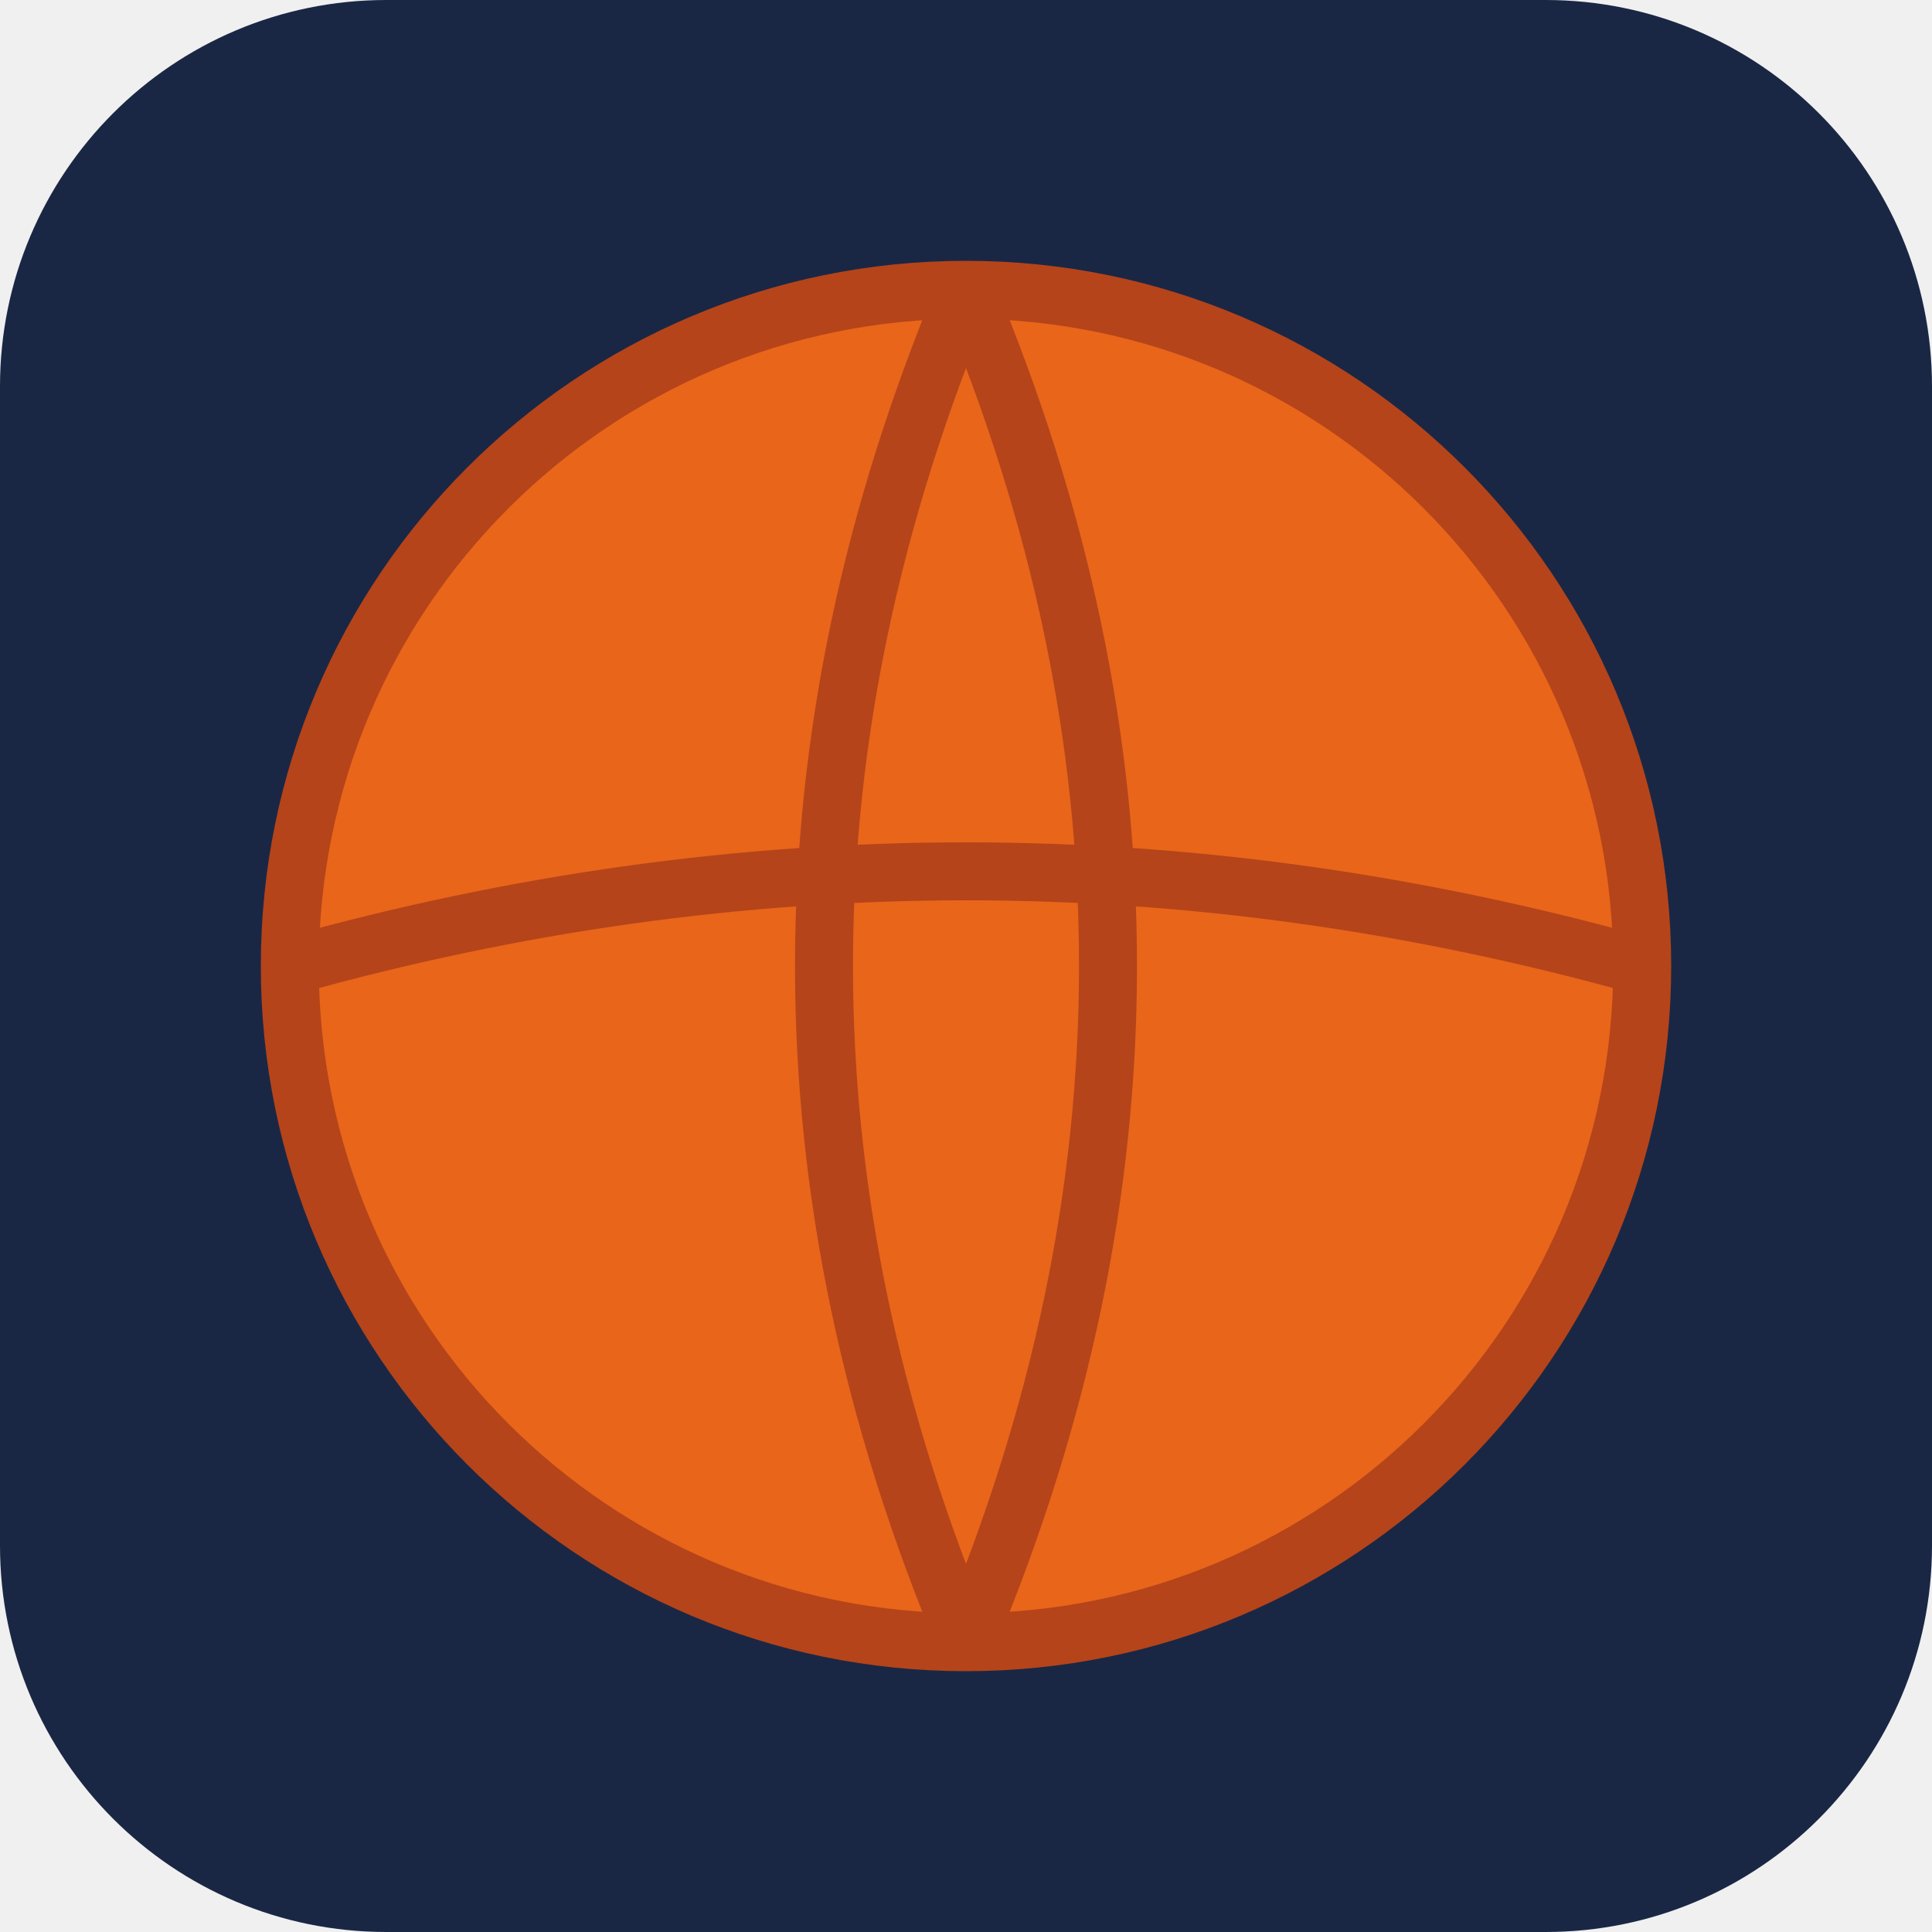
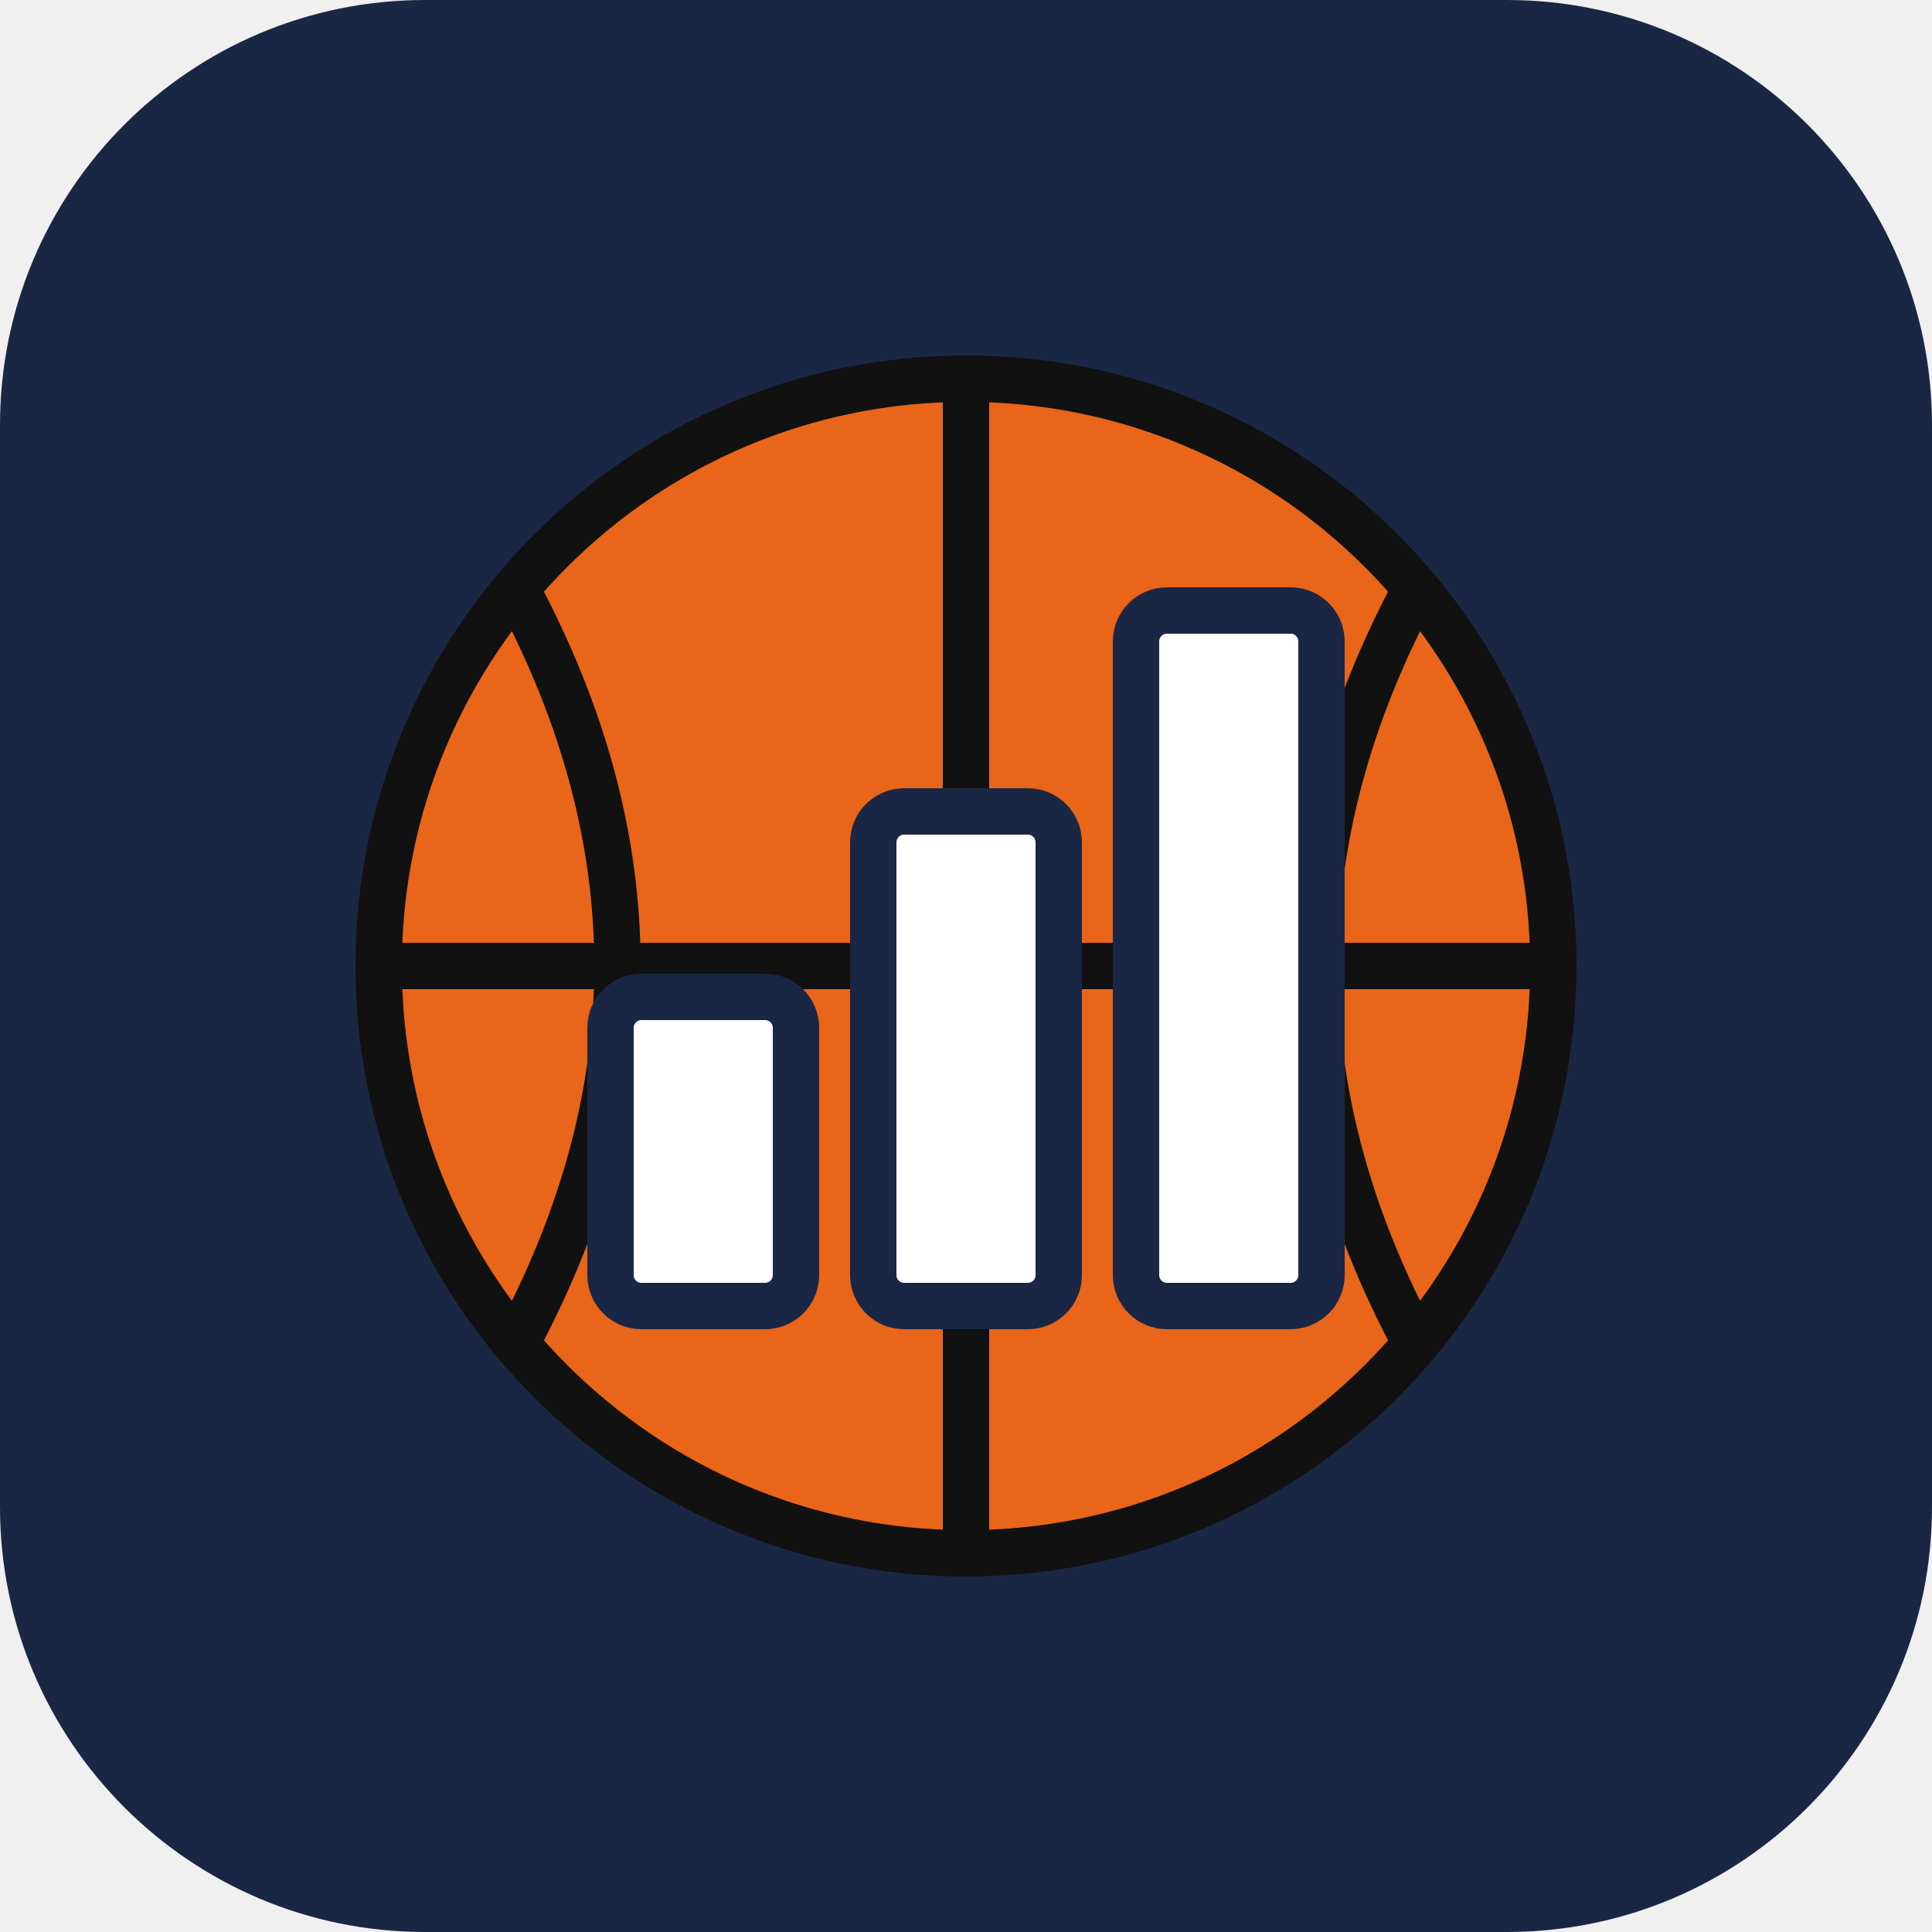
- <svg xmlns="http://www.w3.org/2000/svg" viewBox="0 0 100 100">
-   <rect width="100" height="100" rx="20.0" fill="#1A2744" />
-   <circle cx="50.0" cy="50.0" r="35.0" fill="#E8651A" />
-   <circle cx="50.0" cy="50.0" r="35.0" fill="none" stroke="#B5441A" stroke-width="3.0" />
-   <path d="M 15.0 50.0 Q 50.0 40.2 85.0 50.0" fill="none" stroke="#B5441A" stroke-width="3.0" />
-   <path d="M 50.0 15.0 Q 35.3 50.0 50.0 85.0" fill="none" stroke="#B5441A" stroke-width="3.0" />
-   <path d="M 50.0 15.0 Q 64.7 50.0 50.0 85.0" fill="none" stroke="#B5441A" stroke-width="3.0" />
+ <svg xmlns="http://www.w3.org/2000/svg" viewBox="0 0 100 100" role="img" aria-label="BasketLab">
+   <rect width="100" height="100" rx="22" fill="#1A2744" />
+   <g transform="translate(10 10) scale(0.8)">
+     <circle cx="50" cy="50" r="38" fill="#E8651A" />
+     <circle cx="50" cy="50" r="38" fill="none" stroke="#111111" stroke-width="3" />
+     <path d="M 12 50 L 88 50" fill="none" stroke="#111111" stroke-width="3" />
+     <path d="M 20.9 25.6 Q 34 50 20.9 74.4" fill="none" stroke="#111111" stroke-width="3" stroke-linecap="round" />
+     <path d="M 50 12 L 50 88" fill="none" stroke="#111111" stroke-width="3" />
+     <path d="M 79.1 25.6 Q 66 50 79.1 74.4" fill="none" stroke="#111111" stroke-width="3" stroke-linecap="round" />
+     <g fill="#FFFFFF" stroke="#1A2744" stroke-width="3" stroke-linejoin="round">
+       <rect x="27" y="52" width="12" height="20" rx="2" />
+       <rect x="44" y="40" width="12" height="32" rx="2" />
+       <rect x="61" y="27" width="12" height="45" rx="2" />
+     </g>
+   </g>
</svg>
